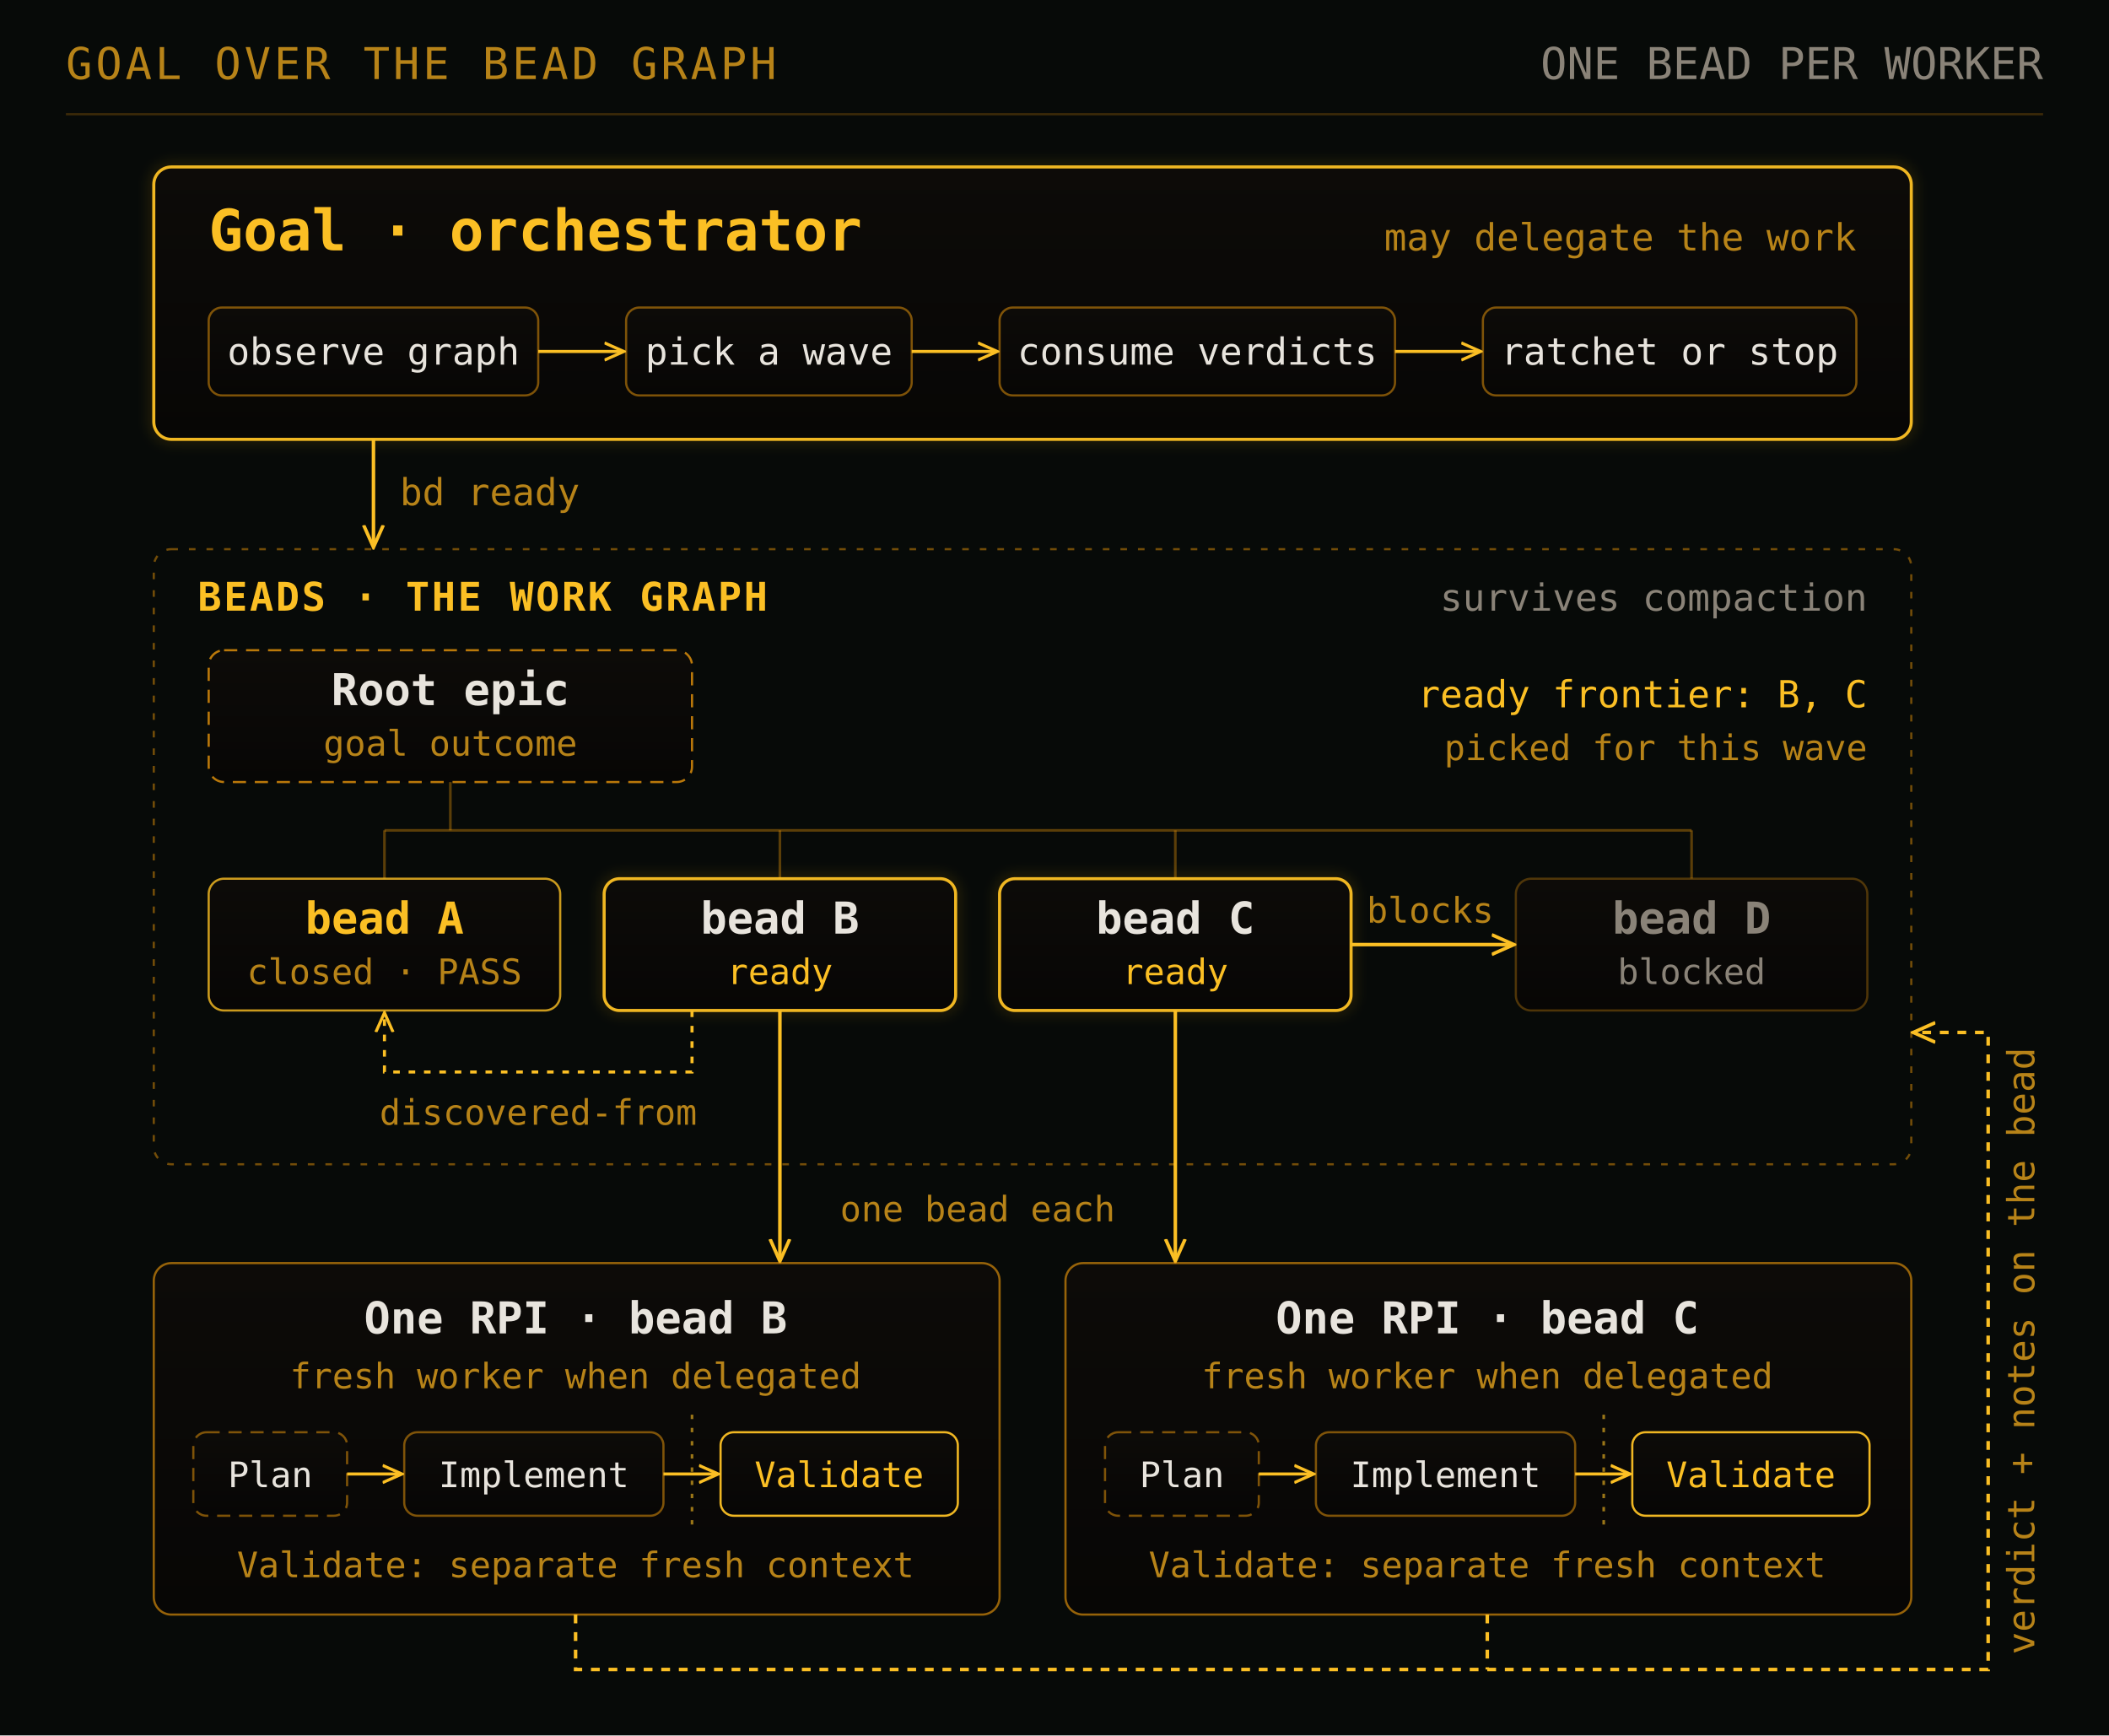
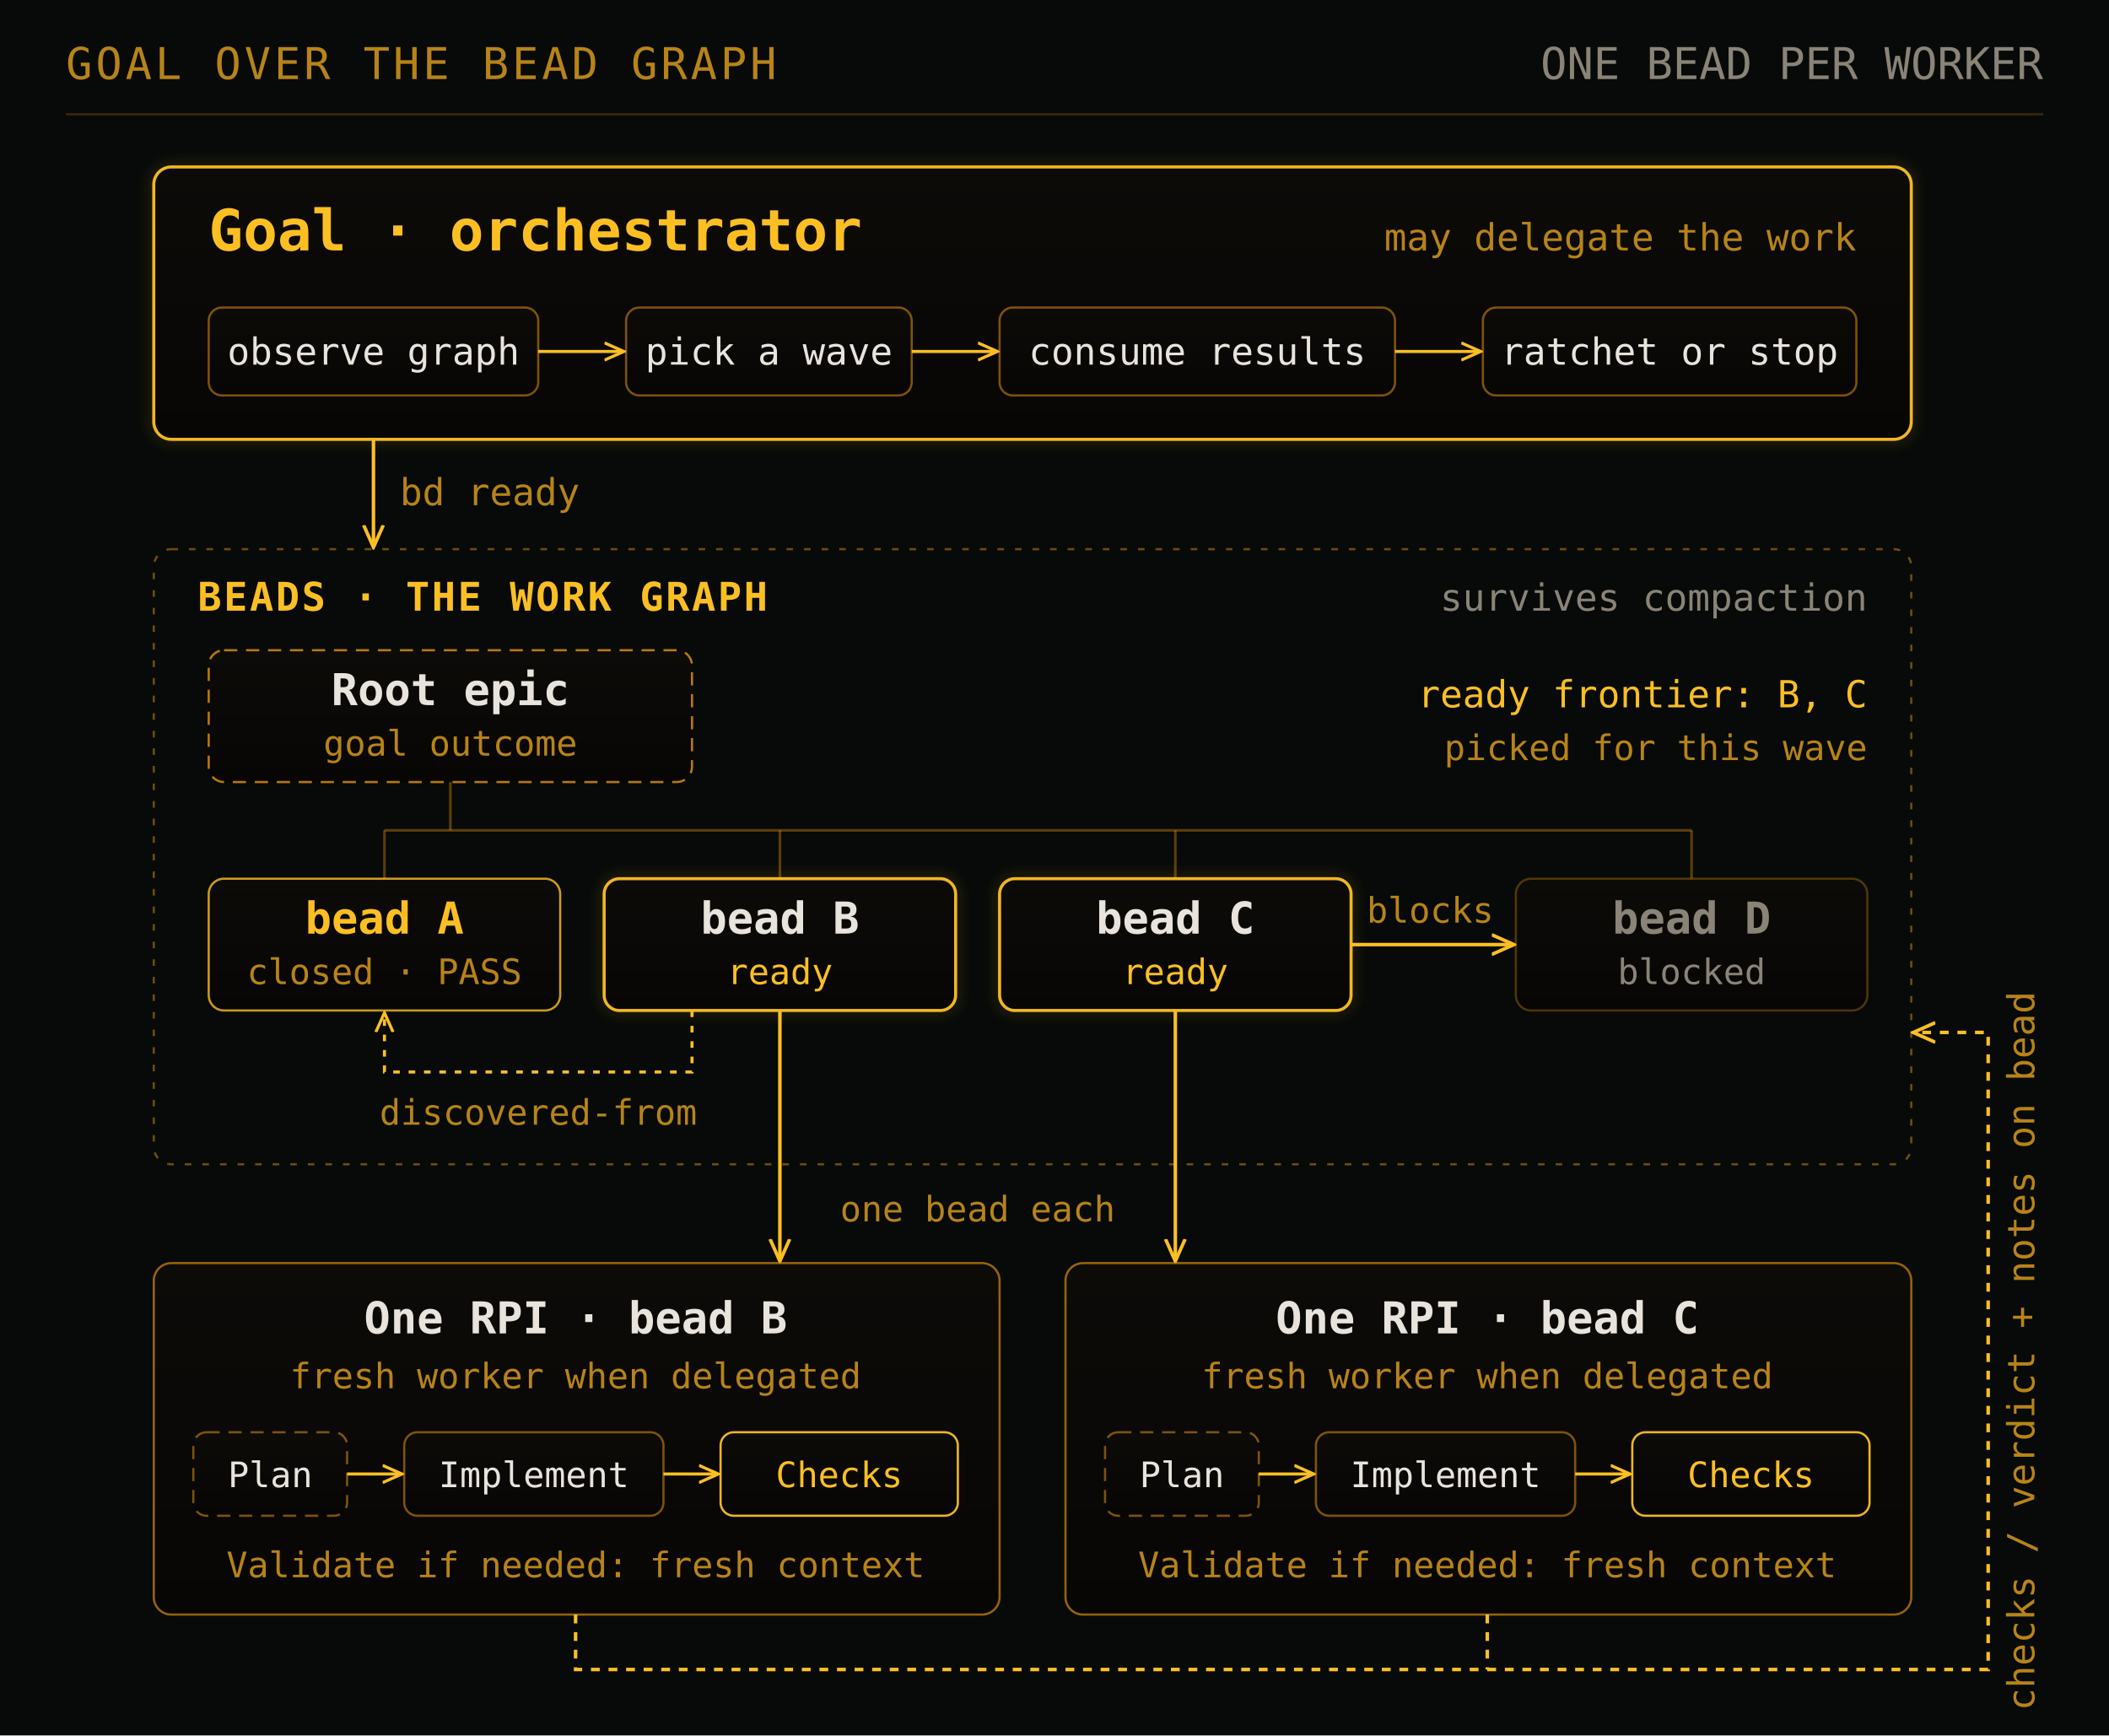
<svg xmlns="http://www.w3.org/2000/svg" viewBox="0 0 960 790" role="img" aria-labelledby="ggTitle ggDesc">
  <defs>
    <linearGradient id="ggPanel" x1="0" y1="0" x2="0" y2="1">
      <stop offset="0%" stop-color="#0d0b08" />
      <stop offset="100%" stop-color="#070605" />
    </linearGradient>
    <filter id="ggGlow" x="-10%" y="-30%" width="120%" height="160%">
      <feGaussianBlur stdDeviation="3" />
    </filter>
    <marker id="ggArrow" viewBox="0 0 10 10" refX="8" refY="5" markerWidth="7" markerHeight="7" orient="auto-start-reverse">
      <path d="M0 1 L9 5 L0 9" fill="none" stroke="#fbbf24" stroke-width="1.4" />
    </marker>
  </defs>
  <rect x="0" y="0" width="960" height="790" fill="#070a08" />
  <g font-family="'JetBrains Mono', ui-monospace, monospace">
    <text x="30" y="36" font-size="20" letter-spacing="1.5" fill="#b78318">GOAL OVER THE BEAD GRAPH</text>
    <text x="930" y="36" text-anchor="end" font-size="20" fill="#8a8378">ONE BEAD PER WORKER</text>
  </g>
  <line x1="30" y1="52" x2="930" y2="52" stroke="#f59e0b" stroke-opacity="0.22" />
  <rect x="70" y="76" width="800" height="124" rx="8" fill="none" stroke="#fbbf24" stroke-opacity="0.55" filter="url(#ggGlow)" />
  <rect x="70" y="76" width="800" height="124" rx="8" fill="url(#ggPanel)" stroke="#fbbf24" stroke-opacity="0.95" stroke-width="1.4" />
  <g font-family="'JetBrains Mono', ui-monospace, monospace">
    <text x="95" y="114" font-size="26" font-weight="700" fill="#fbbf24">Goal · orchestrator</text>
    <text x="845" y="114" text-anchor="end" font-size="17" fill="#b78318">may delegate the work</text>
  </g>
  <g font-family="'JetBrains Mono', ui-monospace, monospace" font-size="17" text-anchor="middle">
    <rect x="95" y="140" width="150" height="40" rx="6" fill="url(#ggPanel)" stroke="#f59e0b" stroke-opacity="0.5" />
    <text x="170" y="166" fill="#e8e4dd">observe graph</text>
    <rect x="285" y="140" width="130" height="40" rx="6" fill="url(#ggPanel)" stroke="#f59e0b" stroke-opacity="0.5" />
    <text x="350" y="166" fill="#e8e4dd">pick a wave</text>
    <rect x="455" y="140" width="180" height="40" rx="6" fill="url(#ggPanel)" stroke="#f59e0b" stroke-opacity="0.5" />
-     <text x="545" y="166" fill="#e8e4dd">consume verdicts</text>
+     <text x="545" y="166" fill="#e8e4dd">consume results</text>
    <rect x="675" y="140" width="170" height="40" rx="6" fill="url(#ggPanel)" stroke="#f59e0b" stroke-opacity="0.5" />
    <text x="760" y="166" fill="#e8e4dd">ratchet or stop</text>
  </g>
  <g fill="none" stroke="#fbbf24" stroke-width="1.4" marker-end="url(#ggArrow)">
    <line x1="245" y1="160" x2="283" y2="160" />
    <line x1="415" y1="160" x2="453" y2="160" />
    <line x1="635" y1="160" x2="673" y2="160" />
  </g>
  <line x1="170" y1="200" x2="170" y2="248" fill="none" stroke="#fbbf24" stroke-width="1.6" marker-end="url(#ggArrow)" />
  <text x="182" y="230" font-family="'JetBrains Mono', ui-monospace, monospace" font-size="17" fill="#b78318">bd ready</text>
  <rect x="70" y="250" width="800" height="280" rx="8" fill="none" stroke="#f59e0b" stroke-opacity="0.45" stroke-dasharray="3 5" />
  <g font-family="'JetBrains Mono', ui-monospace, monospace">
    <text x="90" y="278" font-size="18" font-weight="700" letter-spacing="1" fill="#fbbf24">BEADS · THE WORK GRAPH</text>
    <text x="850" y="278" text-anchor="end" font-size="17" fill="#8a8378">survives compaction</text>
    <text x="850" y="322" text-anchor="end" font-size="17" fill="#fbbf24">ready frontier: B, C</text>
    <text x="850" y="346" text-anchor="end" font-size="16" fill="#b78318">picked for this wave</text>
  </g>
  <g fill="none" stroke="#f59e0b" stroke-opacity="0.35" stroke-width="1.2">
    <path d="M205 356 V378" />
    <path d="M175 378 H770" />
    <path d="M175 378 V400" />
    <path d="M355 378 V400" />
    <path d="M535 378 V400" />
    <path d="M770 378 V400" />
  </g>
  <g font-family="'JetBrains Mono', ui-monospace, monospace" text-anchor="middle">
    <rect x="95" y="296" width="220" height="60" rx="7" fill="url(#ggPanel)" stroke="#f59e0b" stroke-opacity="0.75" stroke-dasharray="6 4" />
    <text x="205" y="321" font-size="20" font-weight="700" fill="#e8e4dd">Root epic</text>
    <text x="205" y="344" font-size="16" fill="#b78318">goal outcome</text>
    <rect x="95" y="400" width="160" height="60" rx="7" fill="url(#ggPanel)" stroke="#fbbf24" stroke-opacity="0.8" />
    <text x="175" y="425" font-size="20" font-weight="700" fill="#fbbf24">bead A</text>
    <text x="175" y="448" font-size="16" fill="#b78318">closed · PASS</text>
    <rect x="275" y="400" width="160" height="60" rx="7" fill="none" stroke="#fbbf24" stroke-opacity="0.55" filter="url(#ggGlow)" />
    <rect x="275" y="400" width="160" height="60" rx="7" fill="url(#ggPanel)" stroke="#fbbf24" stroke-opacity="0.95" stroke-width="1.4" />
    <text x="355" y="425" font-size="20" font-weight="700" fill="#e8e4dd">bead B</text>
    <text x="355" y="448" font-size="16" fill="#fbbf24">ready</text>
    <rect x="455" y="400" width="160" height="60" rx="7" fill="none" stroke="#fbbf24" stroke-opacity="0.55" filter="url(#ggGlow)" />
    <rect x="455" y="400" width="160" height="60" rx="7" fill="url(#ggPanel)" stroke="#fbbf24" stroke-opacity="0.95" stroke-width="1.4" />
    <text x="535" y="425" font-size="20" font-weight="700" fill="#e8e4dd">bead C</text>
    <text x="535" y="448" font-size="16" fill="#fbbf24">ready</text>
    <rect x="690" y="400" width="160" height="60" rx="7" fill="url(#ggPanel)" stroke="#f59e0b" stroke-opacity="0.3" />
    <text x="770" y="425" font-size="20" font-weight="700" fill="#8a8378">bead D</text>
    <text x="770" y="448" font-size="16" fill="#8a8378">blocked</text>
  </g>
  <line x1="615" y1="430" x2="688" y2="430" fill="none" stroke="#fbbf24" stroke-width="1.6" marker-end="url(#ggArrow)" />
  <text x="651" y="420" text-anchor="middle" font-family="'JetBrains Mono', ui-monospace, monospace" font-size="16" fill="#b78318">blocks</text>
  <path d="M315 460 V488 H175 V462" fill="none" stroke="#fbbf24" stroke-width="1.4" stroke-dasharray="3 4" marker-end="url(#ggArrow)" />
  <text x="245" y="512" text-anchor="middle" font-family="'JetBrains Mono', ui-monospace, monospace" font-size="16" fill="#b78318">discovered-from</text>
  <g fill="none" stroke="#fbbf24" stroke-width="1.6" marker-end="url(#ggArrow)">
    <line x1="355" y1="460" x2="355" y2="573" />
    <line x1="535" y1="460" x2="535" y2="573" />
  </g>
  <text x="445" y="556" text-anchor="middle" font-family="'JetBrains Mono', ui-monospace, monospace" font-size="16" fill="#b78318">one bead each</text>
  <g font-family="'JetBrains Mono', ui-monospace, monospace" text-anchor="middle">
    <rect x="70" y="575" width="385" height="160" rx="8" fill="url(#ggPanel)" stroke="#f59e0b" stroke-opacity="0.6" />
    <text x="262" y="607" font-size="20" font-weight="700" fill="#e8e4dd">One RPI · bead B</text>
    <text x="262" y="632" font-size="16" fill="#b78318">fresh worker when delegated</text>
    <rect x="485" y="575" width="385" height="160" rx="8" fill="url(#ggPanel)" stroke="#f59e0b" stroke-opacity="0.6" />
    <text x="677" y="607" font-size="20" font-weight="700" fill="#e8e4dd">One RPI · bead C</text>
    <text x="677" y="632" font-size="16" fill="#b78318">fresh worker when delegated</text>
  </g>
  <g font-family="'JetBrains Mono', ui-monospace, monospace" font-size="16" text-anchor="middle">
    <rect x="88" y="652" width="70" height="38" rx="6" fill="url(#ggPanel)" stroke="#f59e0b" stroke-opacity="0.5" stroke-dasharray="6 4" />
    <text x="123" y="677" fill="#e8e4dd">Plan</text>
    <rect x="184" y="652" width="118" height="38" rx="6" fill="url(#ggPanel)" stroke="#f59e0b" stroke-opacity="0.5" />
    <text x="243" y="677" fill="#e8e4dd">Implement</text>
    <rect x="328" y="652" width="108" height="38" rx="6" fill="url(#ggPanel)" stroke="#fbbf24" stroke-opacity="0.95" />
-     <text x="382" y="677" fill="#fbbf24">Validate</text>
+     <text x="382" y="677" fill="#fbbf24">Checks</text>
    <rect x="503" y="652" width="70" height="38" rx="6" fill="url(#ggPanel)" stroke="#f59e0b" stroke-opacity="0.5" stroke-dasharray="6 4" />
    <text x="538" y="677" fill="#e8e4dd">Plan</text>
    <rect x="599" y="652" width="118" height="38" rx="6" fill="url(#ggPanel)" stroke="#f59e0b" stroke-opacity="0.5" />
    <text x="658" y="677" fill="#e8e4dd">Implement</text>
    <rect x="743" y="652" width="108" height="38" rx="6" fill="url(#ggPanel)" stroke="#fbbf24" stroke-opacity="0.95" />
-     <text x="797" y="677" fill="#fbbf24">Validate</text>
-     <text x="262" y="718" fill="#b78318">Validate: separate fresh context</text>
-     <text x="677" y="718" fill="#b78318">Validate: separate fresh context</text>
-   </g>
-   <g fill="none" stroke="#fbbf24" stroke-opacity="0.6" stroke-width="1.2" stroke-dasharray="2 4">
-     <line x1="315" y1="644" x2="315" y2="698" />
-     <line x1="730" y1="644" x2="730" y2="698" />
+     <text x="797" y="677" fill="#fbbf24">Checks</text>
+     <text x="262" y="718" fill="#b78318">Validate if needed: fresh context</text>
+     <text x="677" y="718" fill="#b78318">Validate if needed: fresh context</text>
  </g>
  <g fill="none" stroke="#fbbf24" stroke-width="1.4" marker-end="url(#ggArrow)">
    <line x1="158" y1="671" x2="182" y2="671" />
    <line x1="302" y1="671" x2="326" y2="671" />
    <line x1="573" y1="671" x2="597" y2="671" />
    <line x1="717" y1="671" x2="741" y2="671" />
  </g>
  <g fill="none" stroke="#fbbf24" stroke-width="1.6" stroke-dasharray="4 4">
    <path d="M677 735 V760" />
    <path d="M262 735 V760 H905 V470 H872" marker-end="url(#ggArrow)" />
  </g>
-   <text transform="translate(926 615) rotate(-90)" text-anchor="middle" font-family="'JetBrains Mono', ui-monospace, monospace" font-size="17" fill="#b78318">verdict + notes on the bead</text>
+   <text transform="translate(926 615) rotate(-90)" text-anchor="middle" font-family="'JetBrains Mono', ui-monospace, monospace" font-size="17" fill="#b78318">checks / verdict + notes on bead</text>
</svg>
